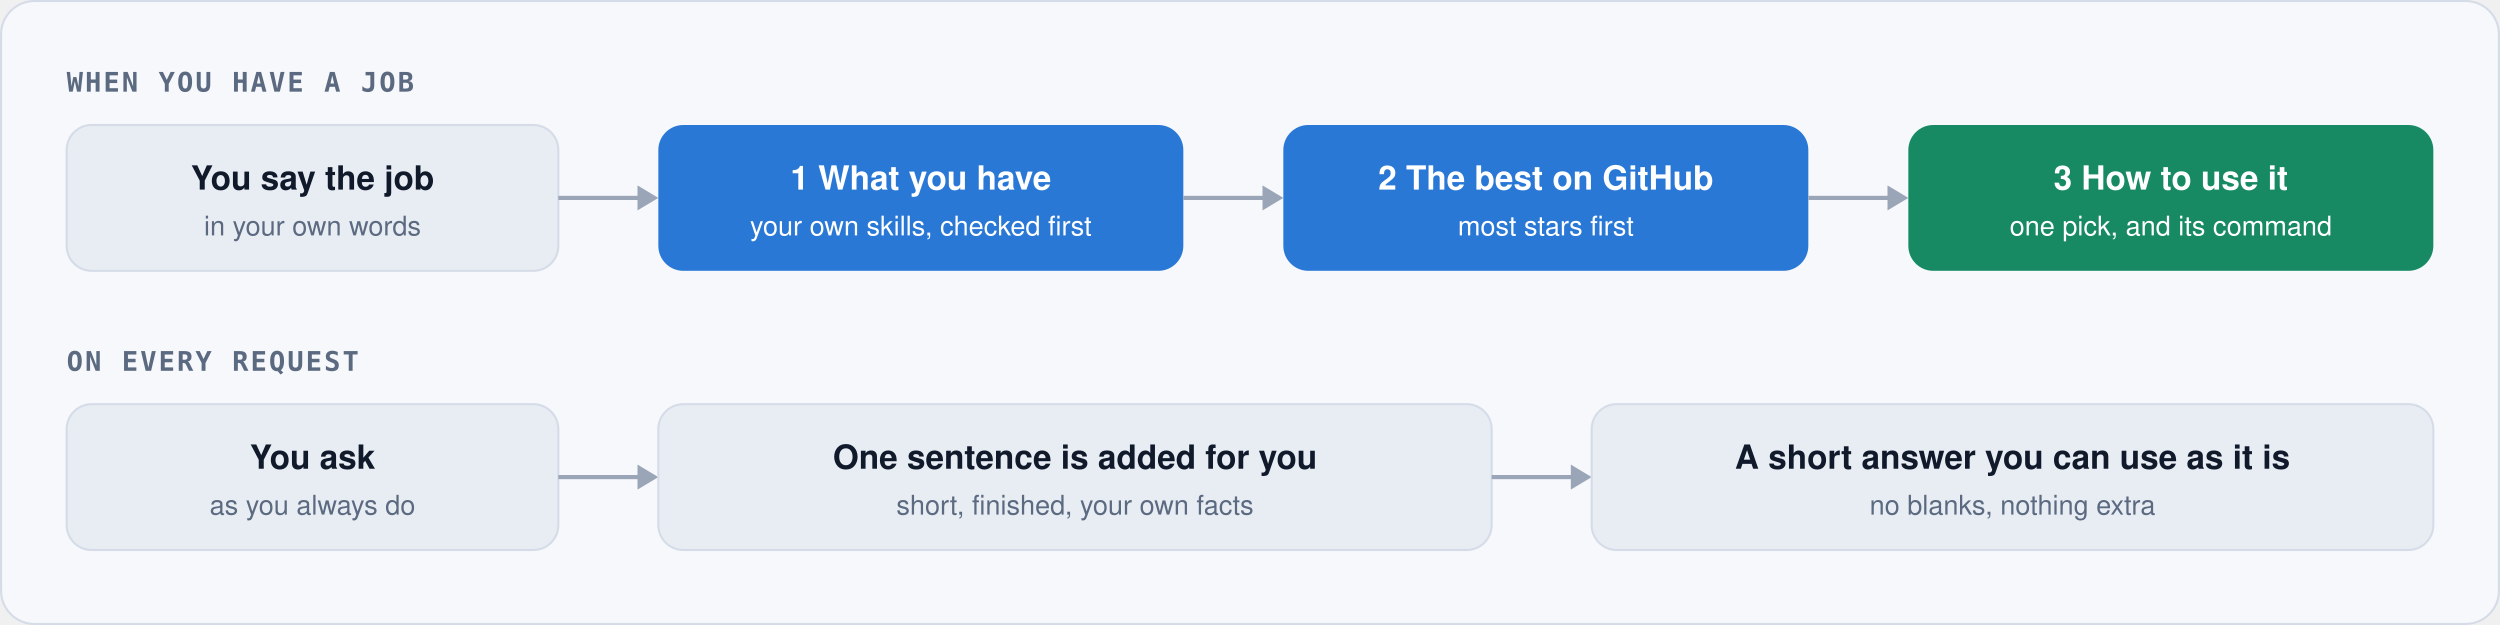
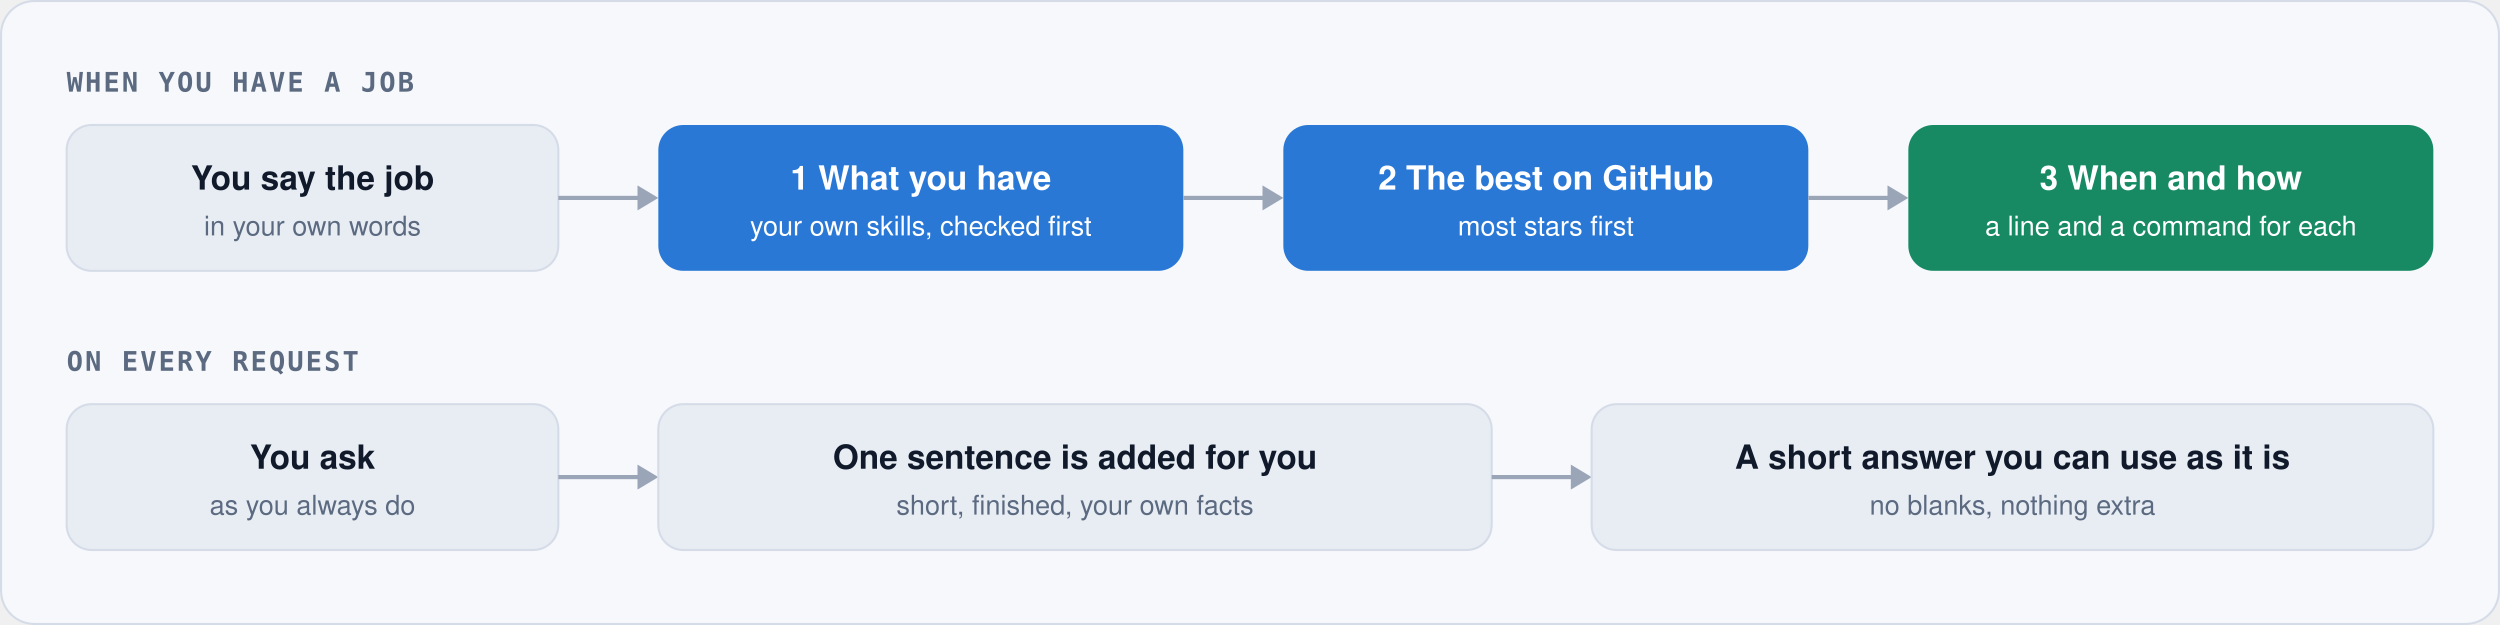
<svg xmlns="http://www.w3.org/2000/svg" viewBox="0 0 1200 300" width="1200" height="300" role="img">
  <rect x="0.5" y="0.5" width="1199" height="299" rx="16" fill="#F6F8FB" stroke="#D5DCE8" stroke-width="1" />
  <text x="32" y="44" font-family="ui-monospace,SFMono-Regular,Menlo,Consolas,monospace" font-size="13" font-weight="700" fill="#5B6A80" text-anchor="start" letter-spacing="1">WHEN YOU HAVE A JOB</text>
  <rect x="32" y="60" width="236" height="70" rx="12" fill="#E8EDF4" stroke="#D5DCE8" stroke-width="1" />
  <text x="150.0" y="91" font-family="-apple-system,BlinkMacSystemFont,'Segoe UI',Helvetica,Arial,sans-serif" font-size="16" font-weight="700" fill="#101A2B" text-anchor="middle" letter-spacing="0">You say the job</text>
  <text x="150.0" y="113" font-family="-apple-system,BlinkMacSystemFont,'Segoe UI',Helvetica,Arial,sans-serif" font-size="13" font-weight="400" fill="#5B6A80" text-anchor="middle" letter-spacing="0">in your own words</text>
  <line x1="268" x2="308" y1="95" y2="95" stroke="#9AA6B8" stroke-width="2" />
  <path d="M306 89 L316 95 L306 101 Z" fill="#9AA6B8" />
  <rect x="316" y="60" width="252" height="70" rx="12" fill="#2A78D6" />
  <text x="442.0" y="91" font-family="-apple-system,BlinkMacSystemFont,'Segoe UI',Helvetica,Arial,sans-serif" font-size="16" font-weight="700" fill="#FFFFFF" text-anchor="middle" letter-spacing="0">1  What you have</text>
  <text x="442.0" y="113" font-family="-apple-system,BlinkMacSystemFont,'Segoe UI',Helvetica,Arial,sans-serif" font-size="13" font-weight="400" fill="#FFFFFF" text-anchor="middle" letter-spacing="0">your own skills, checked first</text>
  <line x1="568" x2="608" y1="95" y2="95" stroke="#9AA6B8" stroke-width="2" />
  <path d="M606 89 L616 95 L606 101 Z" fill="#9AA6B8" />
  <rect x="616" y="60" width="252" height="70" rx="12" fill="#2A78D6" />
  <text x="742.0" y="91" font-family="-apple-system,BlinkMacSystemFont,'Segoe UI',Helvetica,Arial,sans-serif" font-size="16" font-weight="700" fill="#FFFFFF" text-anchor="middle" letter-spacing="0">2  The best on GitHub</text>
  <text x="742.0" y="113" font-family="-apple-system,BlinkMacSystemFont,'Segoe UI',Helvetica,Arial,sans-serif" font-size="13" font-weight="400" fill="#FFFFFF" text-anchor="middle" letter-spacing="0">most stars first</text>
  <line x1="868" x2="908" y1="95" y2="95" stroke="#9AA6B8" stroke-width="2" />
  <path d="M906 89 L916 95 L906 101 Z" fill="#9AA6B8" />
  <rect x="916" y="60" width="252" height="70" rx="12" fill="#178A63" />
-   <text x="1042.0" y="91" font-family="-apple-system,BlinkMacSystemFont,'Segoe UI',Helvetica,Arial,sans-serif" font-size="16" font-weight="700" fill="#FFFFFF" text-anchor="middle" letter-spacing="0">3  How to use it</text>
-   <text x="1042.0" y="113" font-family="-apple-system,BlinkMacSystemFont,'Segoe UI',Helvetica,Arial,sans-serif" font-size="13" font-weight="400" fill="#FFFFFF" text-anchor="middle" letter-spacing="0">one pick, and its command</text>
+   <text x="1042.0" y="91" font-family="-apple-system,BlinkMacSystemFont,'Segoe UI',Helvetica,Arial,sans-serif" font-size="16" font-weight="700" fill="#FFFFFF" text-anchor="middle" letter-spacing="0">3  When and how</text>
+   <text x="1042.0" y="113" font-family="-apple-system,BlinkMacSystemFont,'Segoe UI',Helvetica,Arial,sans-serif" font-size="13" font-weight="400" fill="#FFFFFF" text-anchor="middle" letter-spacing="0">a line and a command for each</text>
  <text x="32" y="178" font-family="ui-monospace,SFMono-Regular,Menlo,Consolas,monospace" font-size="13" font-weight="700" fill="#5B6A80" text-anchor="start" letter-spacing="1">ON EVERY REQUEST</text>
  <rect x="32" y="194" width="236" height="70" rx="12" fill="#E8EDF4" stroke="#D5DCE8" stroke-width="1" />
  <text x="150.0" y="225" font-family="-apple-system,BlinkMacSystemFont,'Segoe UI',Helvetica,Arial,sans-serif" font-size="16" font-weight="700" fill="#101A2B" text-anchor="middle" letter-spacing="0">You ask</text>
  <text x="150.0" y="247" font-family="-apple-system,BlinkMacSystemFont,'Segoe UI',Helvetica,Arial,sans-serif" font-size="13" font-weight="400" fill="#5B6A80" text-anchor="middle" letter-spacing="0">as you always do</text>
  <line x1="268" x2="308" y1="229" y2="229" stroke="#9AA6B8" stroke-width="2" />
  <path d="M306 223 L316 229 L306 235 Z" fill="#9AA6B8" />
  <rect x="316" y="194" width="400" height="70" rx="12" fill="#E8EDF4" stroke="#D5DCE8" stroke-width="1" />
  <text x="516.0" y="225" font-family="-apple-system,BlinkMacSystemFont,'Segoe UI',Helvetica,Arial,sans-serif" font-size="16" font-weight="700" fill="#101A2B" text-anchor="middle" letter-spacing="0">One sentence is added for you</text>
  <text x="516.0" y="247" font-family="-apple-system,BlinkMacSystemFont,'Segoe UI',Helvetica,Arial,sans-serif" font-size="13" font-weight="400" fill="#5B6A80" text-anchor="middle" letter-spacing="0">short, finished, your own facts</text>
  <line x1="716" x2="756" y1="229" y2="229" stroke="#9AA6B8" stroke-width="2" />
  <path d="M754 223 L764 229 L754 235 Z" fill="#9AA6B8" />
  <rect x="764" y="194" width="404" height="70" rx="12" fill="#E8EDF4" stroke="#D5DCE8" stroke-width="1" />
  <text x="966.0" y="225" font-family="-apple-system,BlinkMacSystemFont,'Segoe UI',Helvetica,Arial,sans-serif" font-size="16" font-weight="700" fill="#101A2B" text-anchor="middle" letter-spacing="0">A short answer you can use as it is</text>
  <text x="966.0" y="247" font-family="-apple-system,BlinkMacSystemFont,'Segoe UI',Helvetica,Arial,sans-serif" font-size="13" font-weight="400" fill="#5B6A80" text-anchor="middle" letter-spacing="0">no blanks, nothing extra</text>
</svg>
